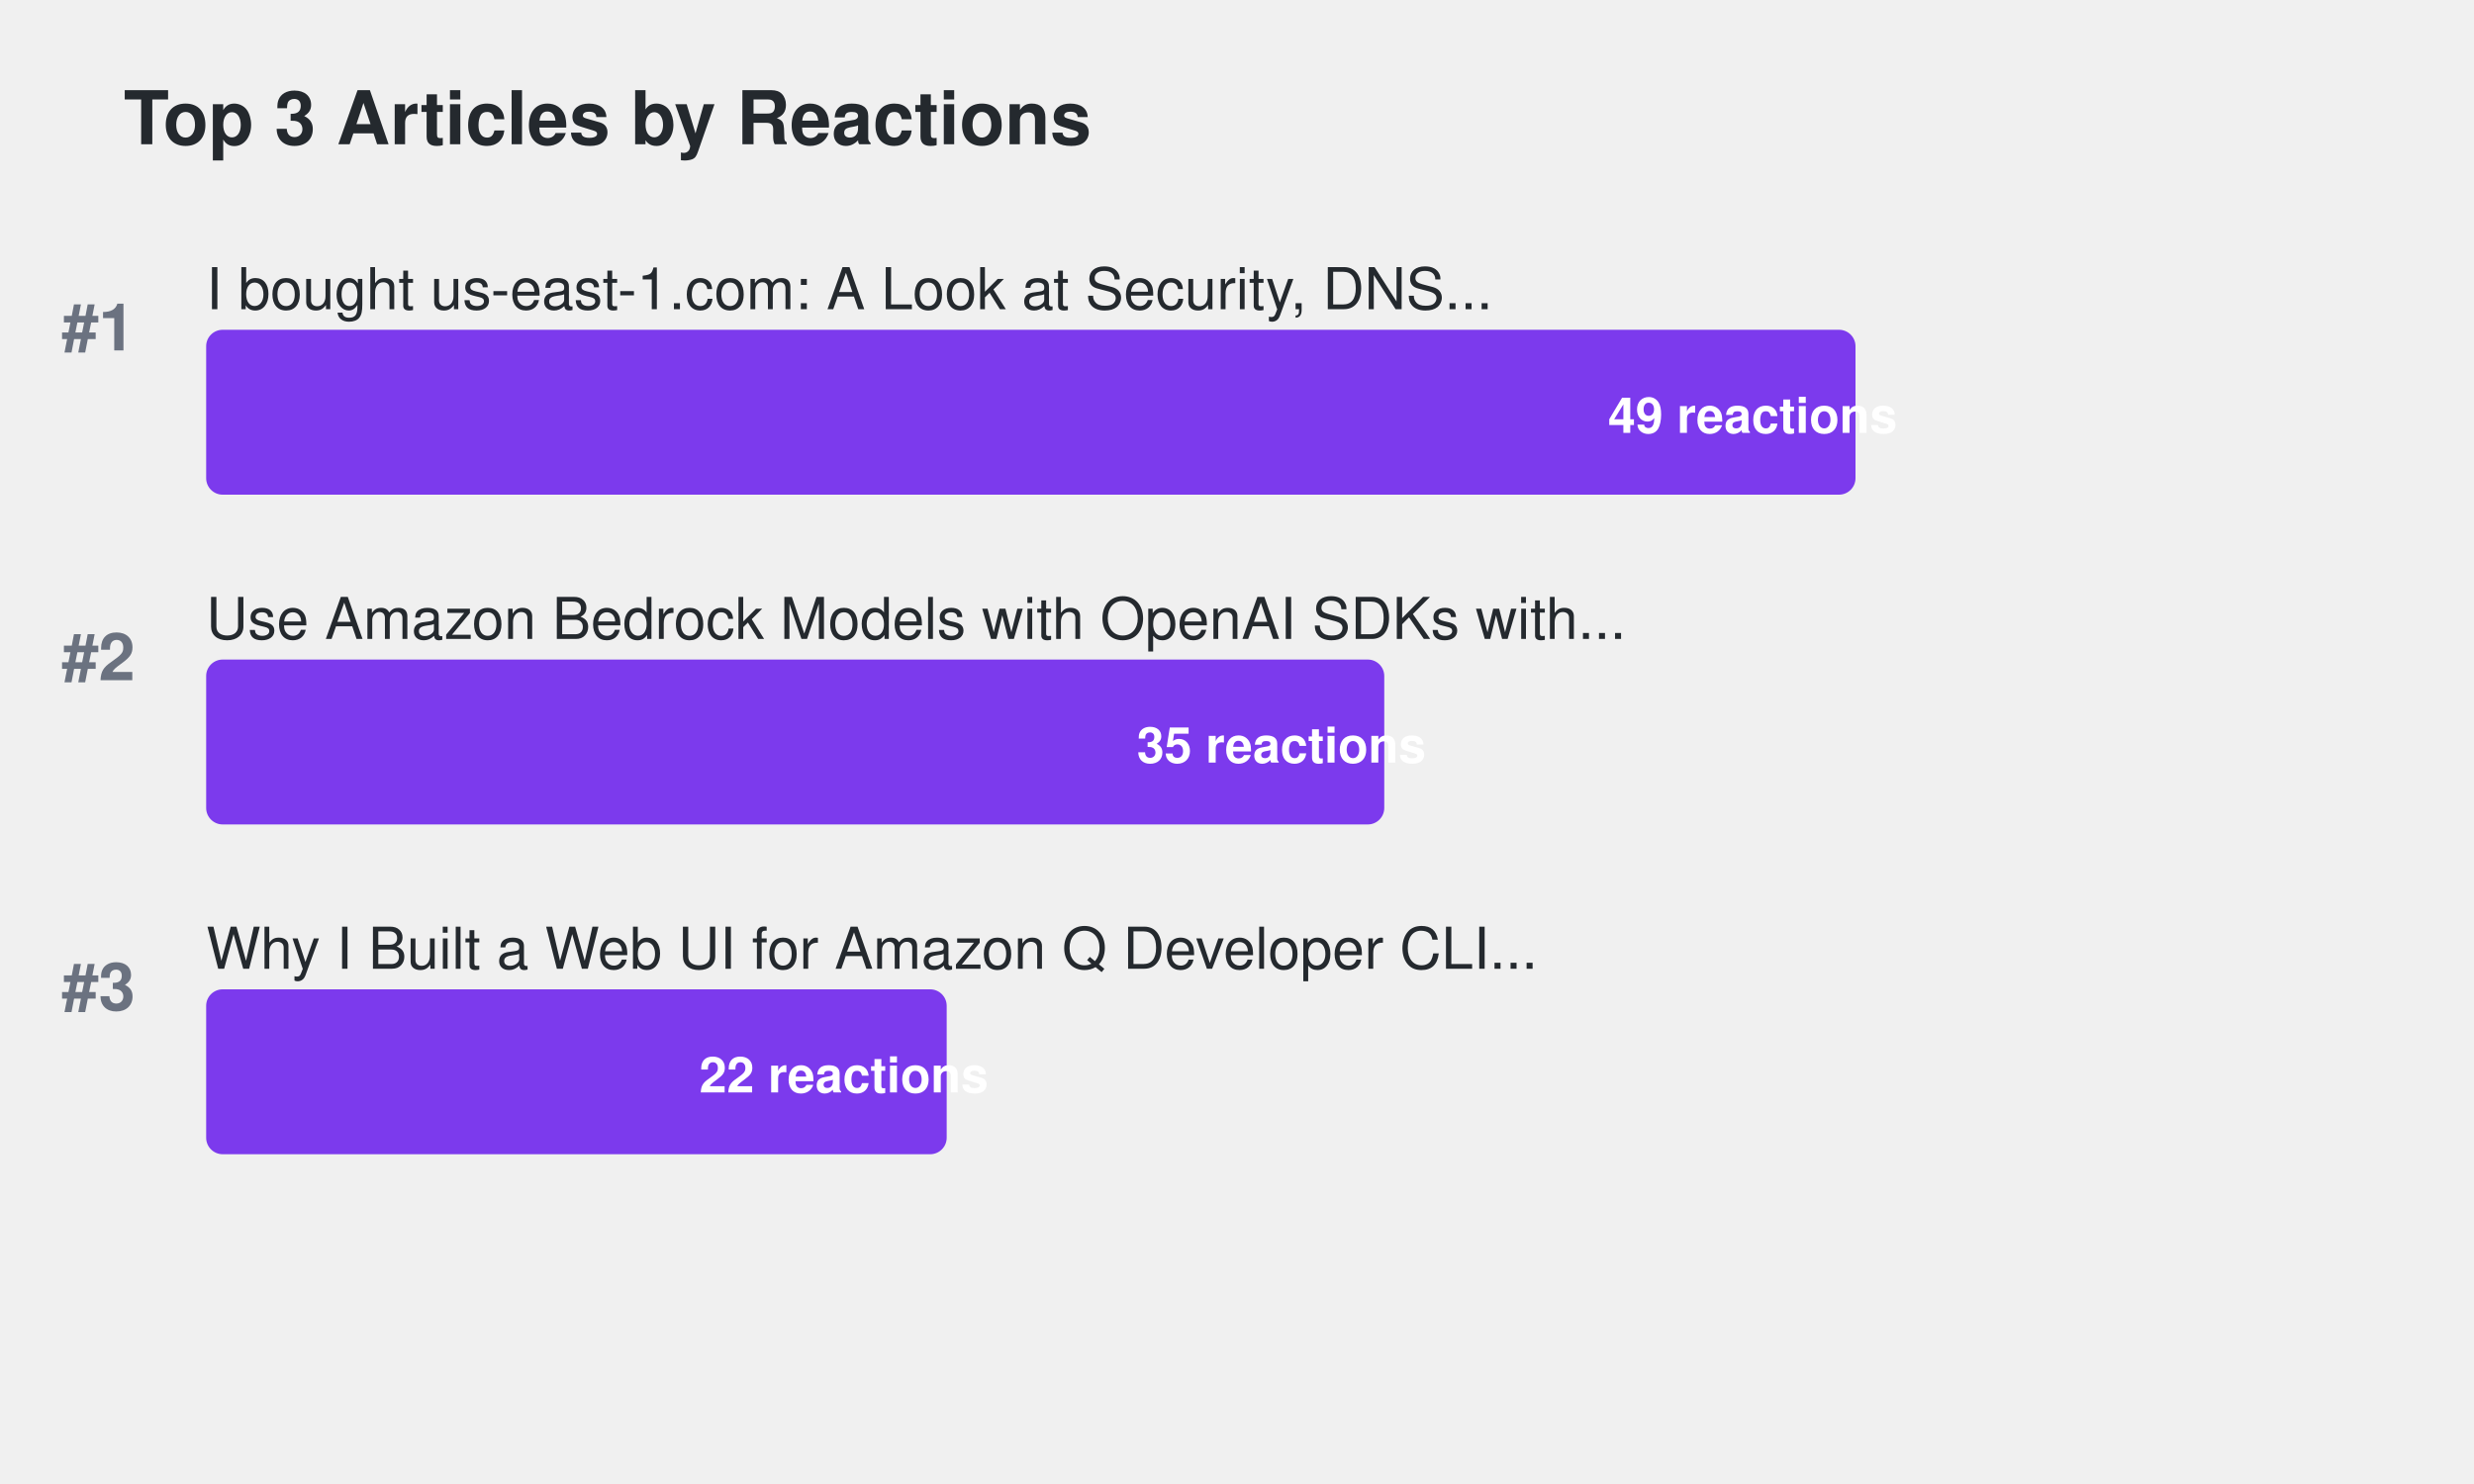
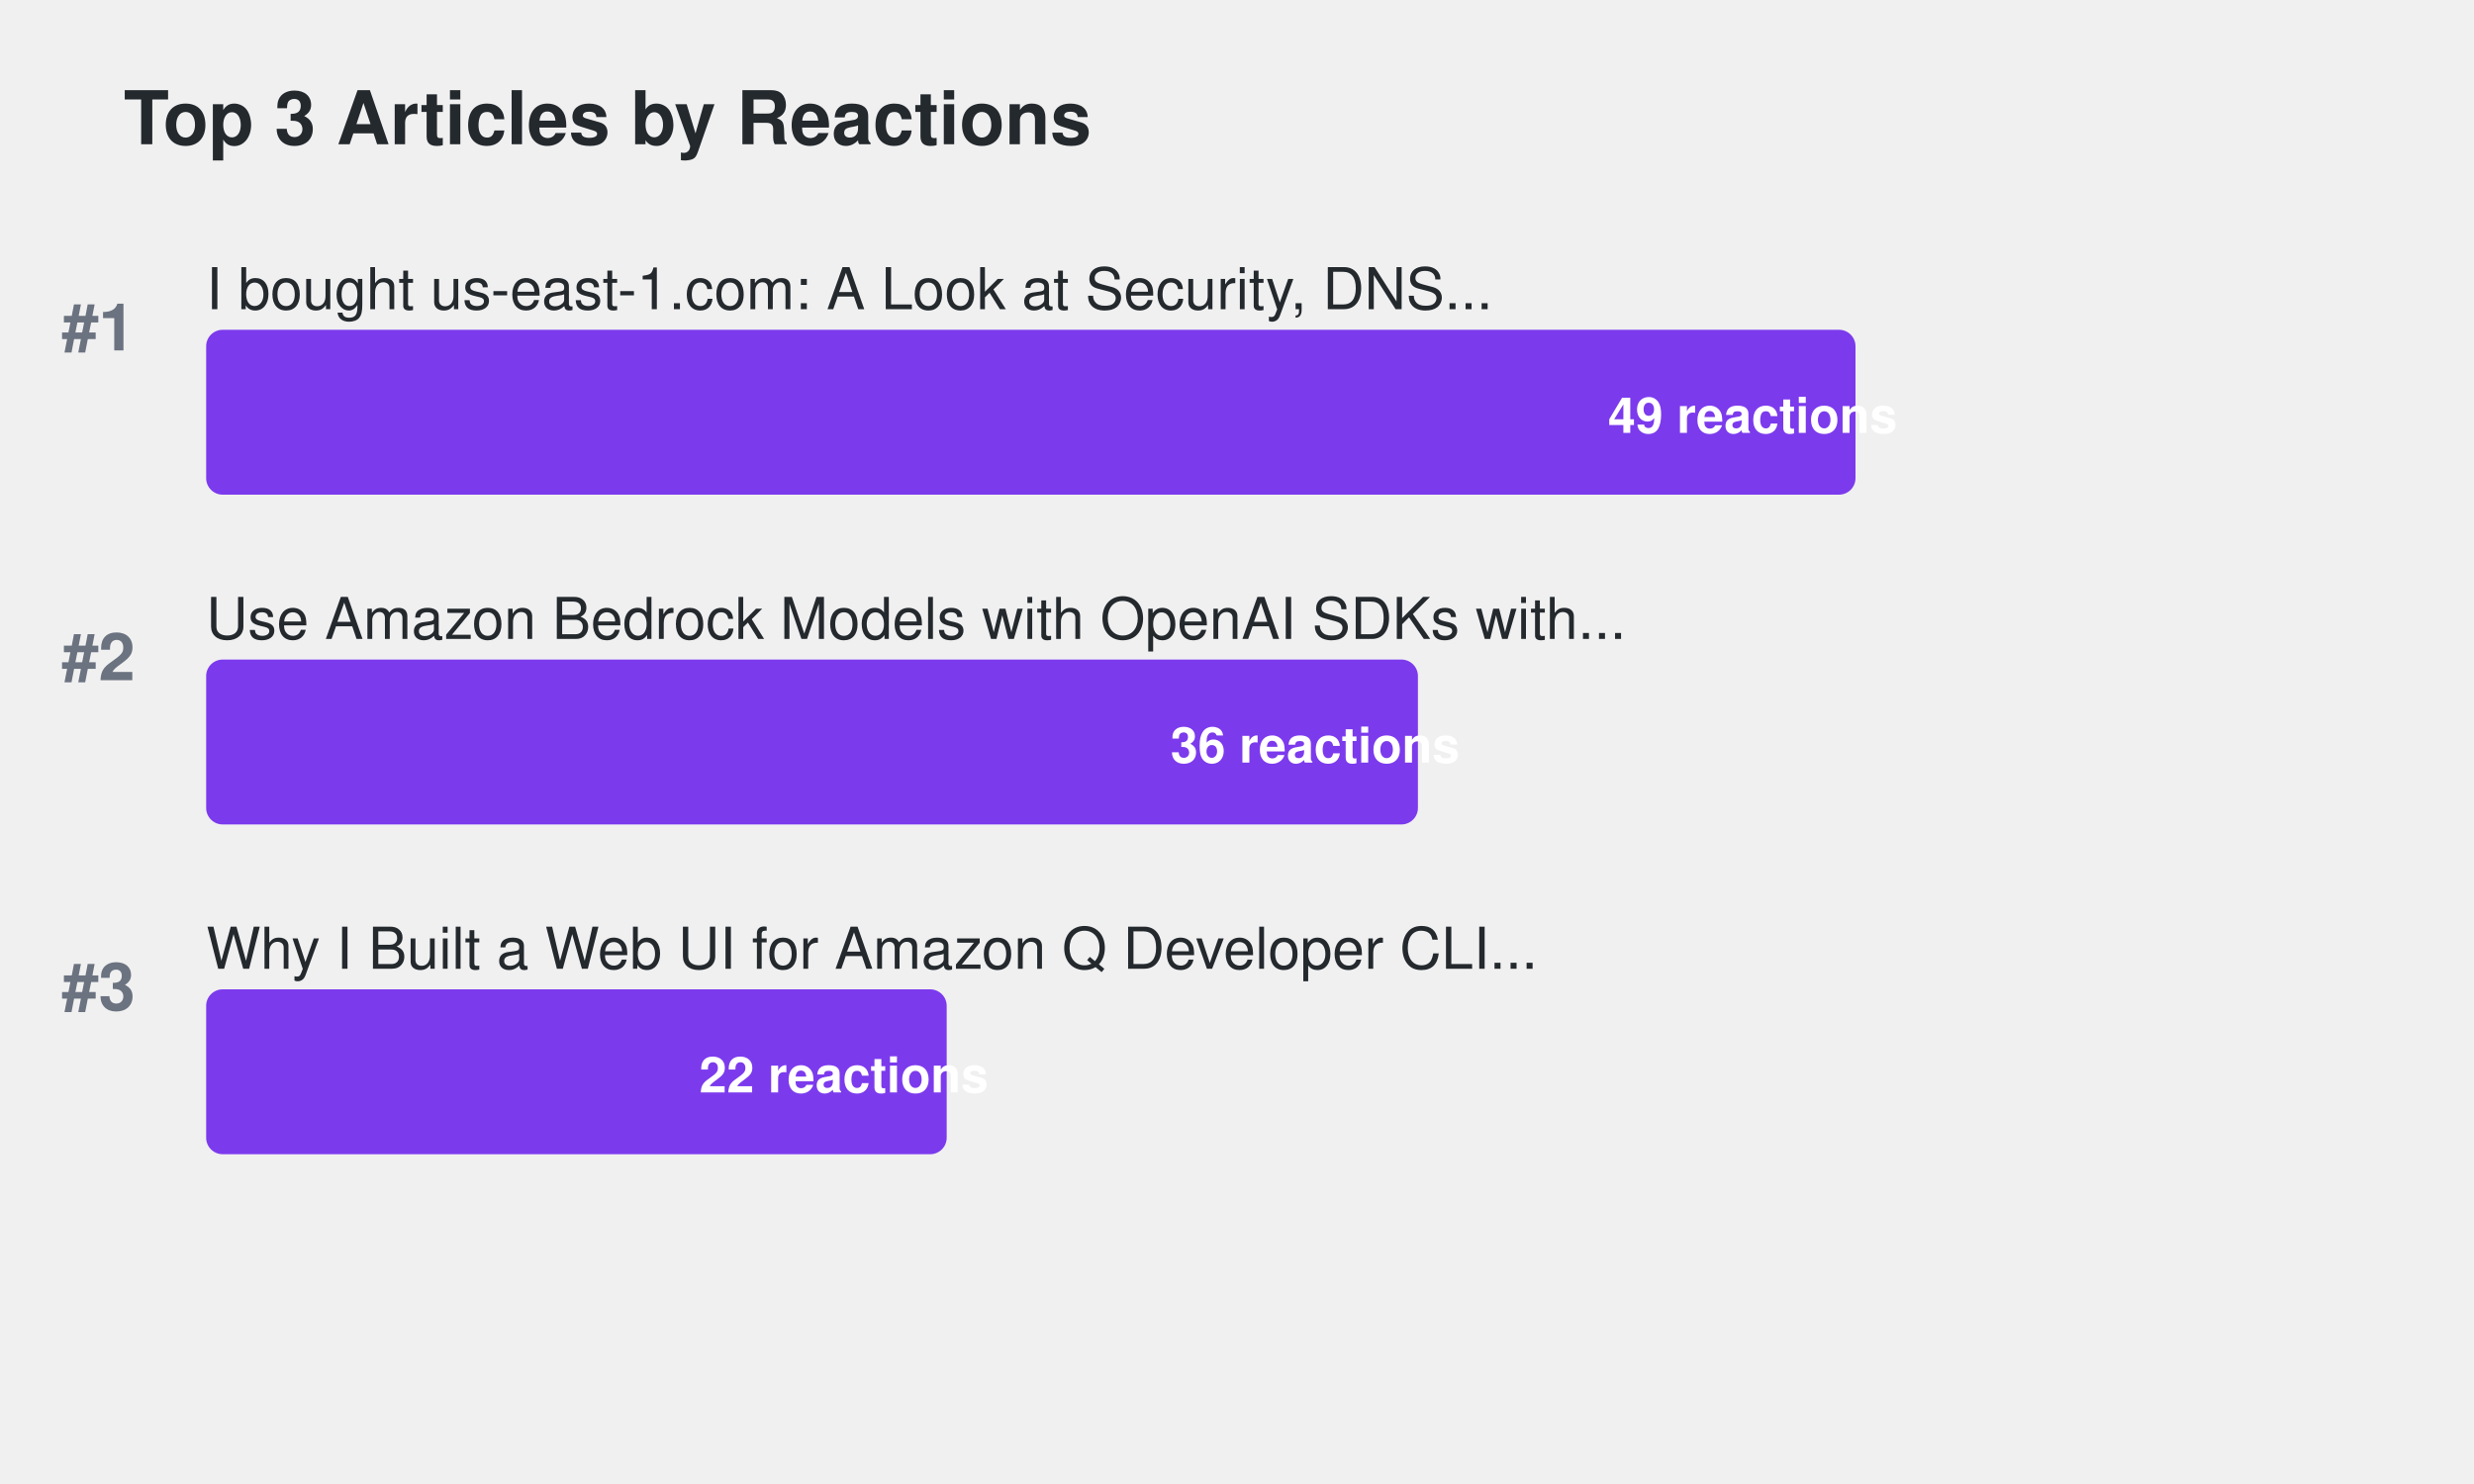
<svg xmlns="http://www.w3.org/2000/svg" width="600" height="360">
  <defs>
    <style>
.title { font-family: -apple-system, BlinkMacSystemFont, "Segoe UI", Helvetica, Arial, sans-serif; font-size: 18px; font-weight: 600; fill: #24292e; }
.article-title { font-family: -apple-system, BlinkMacSystemFont, "Segoe UI", Helvetica, Arial, sans-serif; font-size: 14px; font-weight: 500; fill: #24292e; }
.metric-value { font-family: -apple-system, BlinkMacSystemFont, "Segoe UI", Helvetica, Arial, sans-serif; font-size: 12px; font-weight: 600; fill: #ffffff; }
.rank { font-family: -apple-system, BlinkMacSystemFont, "Segoe UI", Helvetica, Arial, sans-serif; font-size: 16px; font-weight: 700; fill: #6b7280; }
.bar { rx: 4; ry: 4; }
.bar:hover { opacity: 0.8; cursor: pointer; }
a { text-decoration: none; }
a:hover .article-title { fill: #0969da; text-decoration: underline; }
a:hover .bar { opacity: 0.9; }
</style>
  </defs>
  <text x="30" y="35" class="title">Top 3 Articles by Reactions</text>
  <text x="15" y="85" class="rank">#1</text>
  <a href="https://dev.to/aws-builders/i-bought-us-east-1com-a-look-at-security-dns-traffic-and-protecting-aws-users-15ng" target="_blank">
    <text x="50" y="75" class="article-title">I bought us-east-1.com: A Look at Security, DNS...</text>
    <rect x="50" y="80" width="400.0" height="40" fill="#7c3aed" class="bar">
</rect>
    <text x="390.0" y="105" class="metric-value" fill="#ffffff">49 reactions</text>
  </a>
  <text x="15" y="165" class="rank">#2</text>
  <a href="https://dev.to/aws-builders/use-amazon-bedrock-models-via-an-openai-api-compatible-serverless-endpoint-now-without-fixed-cost-5hf5" target="_blank">
    <text x="50" y="155" class="article-title">Use Amazon Bedrock Models with OpenAI SDKs with...</text>
-     <rect x="50" y="160" width="285.714" height="40" fill="#7c3aed" class="bar">
+     <rect x="50" y="160" width="293.878" height="40" fill="#7c3aed" class="bar">
</rect>
-     <text x="275.714" y="185" class="metric-value" fill="#ffffff">35 reactions</text>
+     <text x="283.878" y="185" class="metric-value" fill="#ffffff">36 reactions</text>
  </a>
  <text x="15" y="245" class="rank">#3</text>
  <a href="https://dev.to/aws-builders/why-i-built-a-web-ui-for-amazon-q-developer-cli-and-how-i-vibe-coded-it-54d6" target="_blank">
    <text x="50" y="235" class="article-title">Why I Built a Web UI for Amazon Q Developer CLI...</text>
    <rect x="50" y="240" width="179.592" height="40" fill="#7c3aed" class="bar">
</rect>
    <text x="169.592" y="265" class="metric-value" fill="#ffffff">22 reactions</text>
  </a>
</svg>
